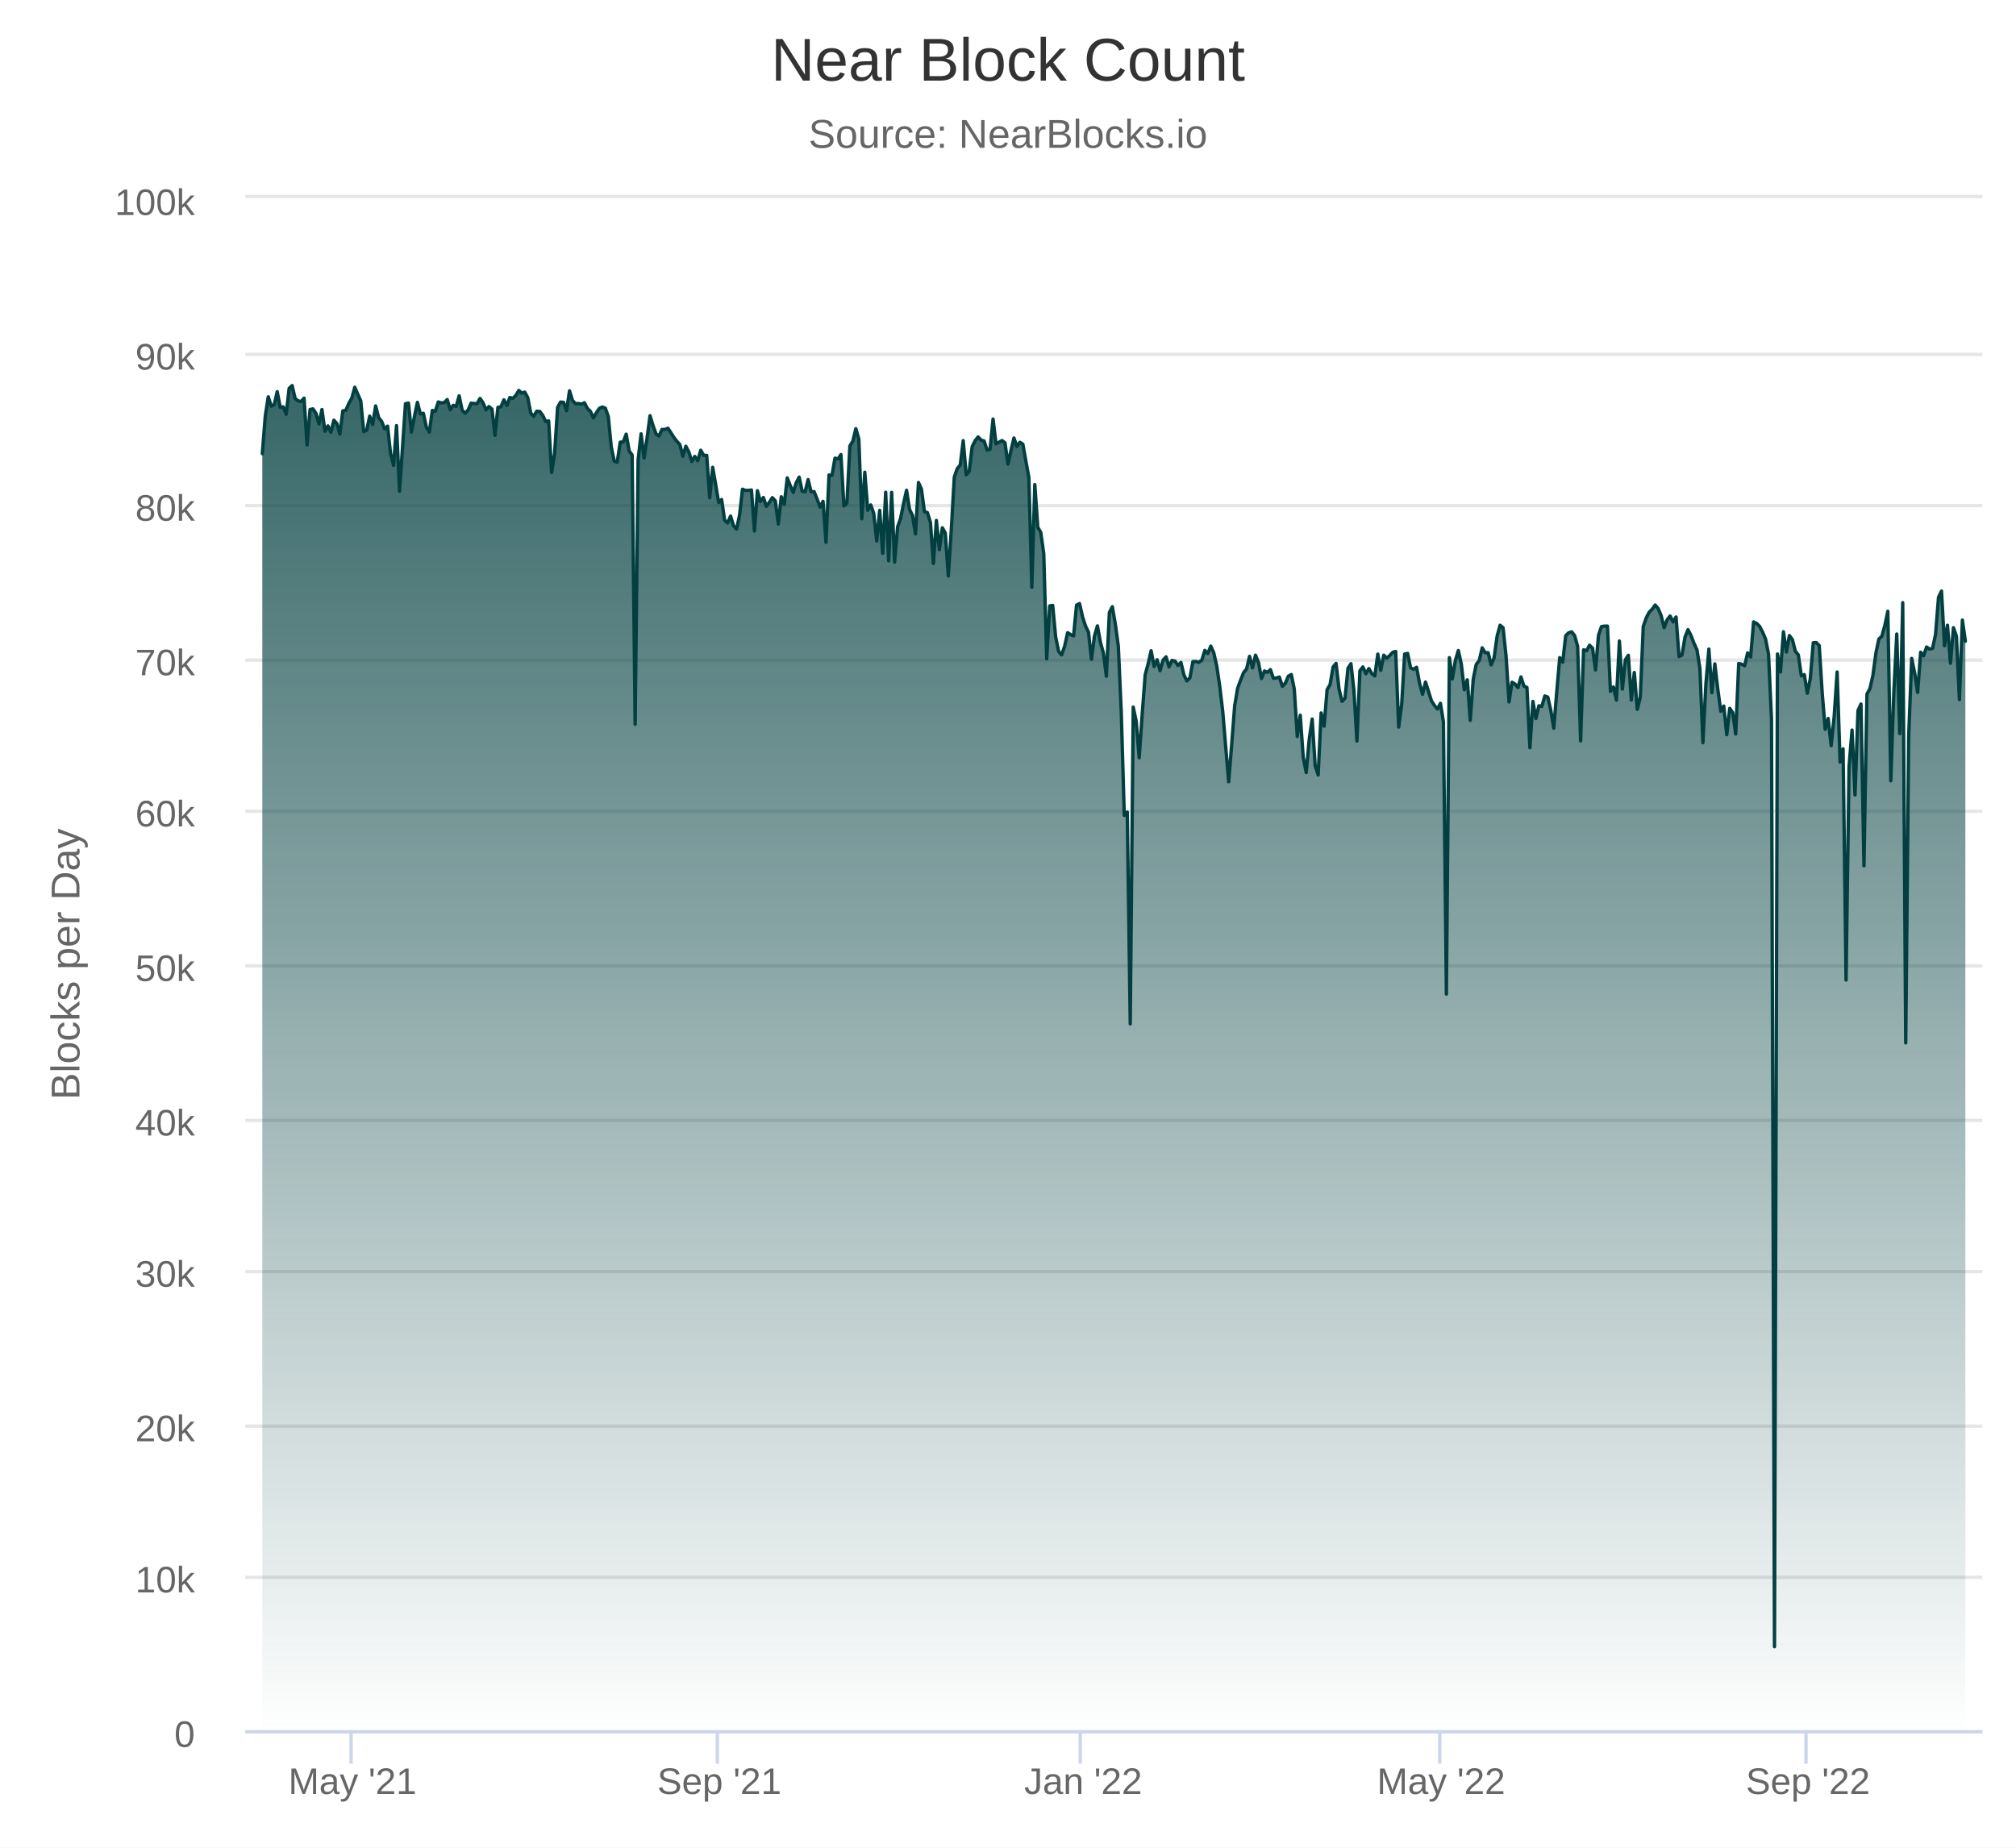
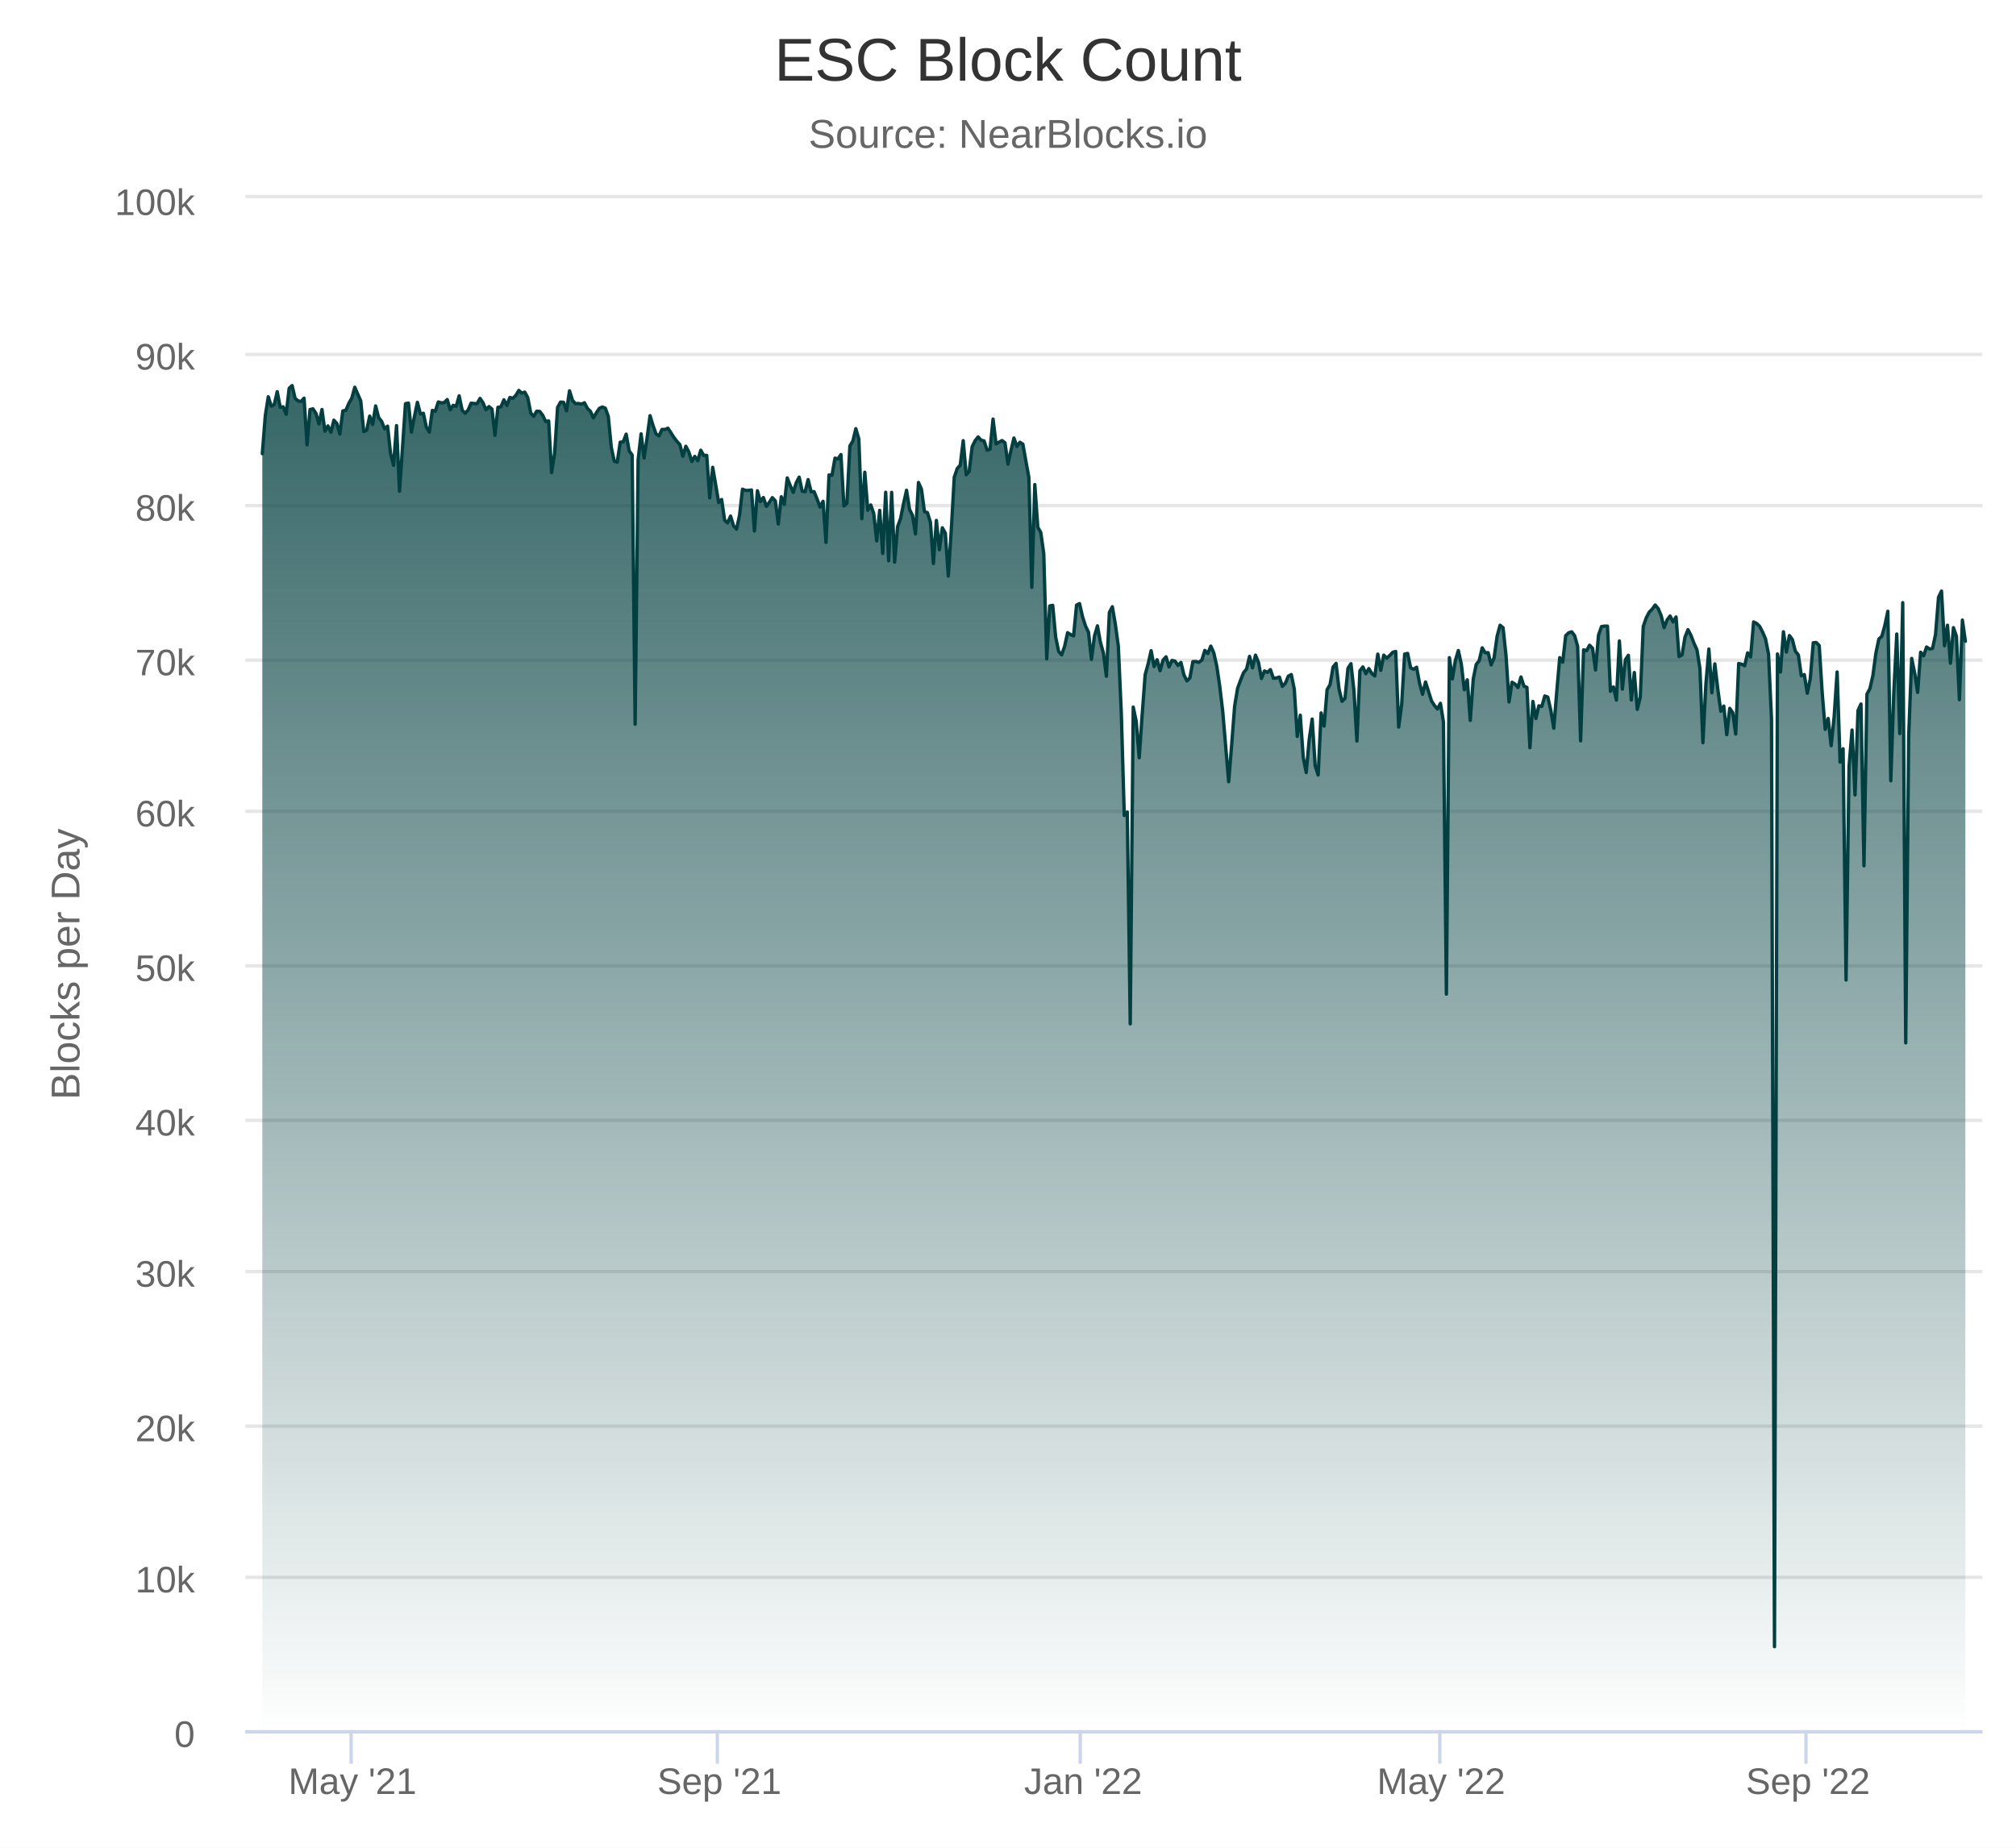
<svg xmlns="http://www.w3.org/2000/svg" version="1.1" class="highcharts-root" style="font-family: &quot;Lucida Grande&quot;, &quot;Lucida Sans Unicode&quot;, Arial, Helvetica, sans-serif; font-size: 12px;" width="600" height="550" viewBox="0 0 600 550">
  <defs>
    <clipPath id="highcharts-w84e1ns-1159-">
      <rect x="0" y="0" width="517" height="456" fill="none" />
    </clipPath>
    <clipPath id="highcharts-w84e1ns-1732-">
      <rect x="0" y="0" width="517" height="456" fill="none" />
    </clipPath>
    <linearGradient x1="0" y1="0" x2="0" y2="1" id="highcharts-w84e1ns-1733">
      <stop offset="0" stop-color="rgb(3,63,64)" stop-opacity="0.8" />
      <stop offset="1" stop-color="rgb(3,63,64)" stop-opacity="0" />
    </linearGradient>
  </defs>
  <rect fill="#ffffff" class="highcharts-background" x="0" y="0" width="600" height="550" rx="0" ry="0" />
  <rect fill="none" class="highcharts-plot-background" x="73" y="59" width="517" height="456" />
  <g class="highcharts-grid highcharts-xaxis-grid" data-z-index="1">
    <path fill="none" stroke-dasharray="none" data-z-index="1" class="highcharts-grid-line" d="M 104.5 59 L 104.5 515" opacity="1" />
    <path fill="none" stroke-dasharray="none" data-z-index="1" class="highcharts-grid-line" d="M 213.5 59 L 213.5 515" opacity="1" />
    <path fill="none" stroke-dasharray="none" data-z-index="1" class="highcharts-grid-line" d="M 321.5 59 L 321.5 515" opacity="1" />
    <path fill="none" stroke-dasharray="none" data-z-index="1" class="highcharts-grid-line" d="M 428.5 59 L 428.5 515" opacity="1" />
    <path fill="none" stroke-dasharray="none" data-z-index="1" class="highcharts-grid-line" d="M 537.5 59 L 537.5 515" opacity="1" />
  </g>
  <g class="highcharts-grid highcharts-yaxis-grid" data-z-index="1">
    <path fill="none" stroke="#e6e6e6" stroke-width="1" stroke-dasharray="none" data-z-index="1" class="highcharts-grid-line" d="M 73 515.5 L 590 515.5" opacity="1" />
    <path fill="none" stroke="#e6e6e6" stroke-width="1" stroke-dasharray="none" data-z-index="1" class="highcharts-grid-line" d="M 73 469.5 L 590 469.5" opacity="1" />
    <path fill="none" stroke="#e6e6e6" stroke-width="1" stroke-dasharray="none" data-z-index="1" class="highcharts-grid-line" d="M 73 424.5 L 590 424.5" opacity="1" />
    <path fill="none" stroke="#e6e6e6" stroke-width="1" stroke-dasharray="none" data-z-index="1" class="highcharts-grid-line" d="M 73 378.5 L 590 378.5" opacity="1" />
    <path fill="none" stroke="#e6e6e6" stroke-width="1" stroke-dasharray="none" data-z-index="1" class="highcharts-grid-line" d="M 73 333.5 L 590 333.5" opacity="1" />
    <path fill="none" stroke="#e6e6e6" stroke-width="1" stroke-dasharray="none" data-z-index="1" class="highcharts-grid-line" d="M 73 287.5 L 590 287.5" opacity="1" />
    <path fill="none" stroke="#e6e6e6" stroke-width="1" stroke-dasharray="none" data-z-index="1" class="highcharts-grid-line" d="M 73 241.5 L 590 241.5" opacity="1" />
    <path fill="none" stroke="#e6e6e6" stroke-width="1" stroke-dasharray="none" data-z-index="1" class="highcharts-grid-line" d="M 73 196.5 L 590 196.5" opacity="1" />
    <path fill="none" stroke="#e6e6e6" stroke-width="1" stroke-dasharray="none" data-z-index="1" class="highcharts-grid-line" d="M 73 150.5 L 590 150.5" opacity="1" />
    <path fill="none" stroke="#e6e6e6" stroke-width="1" stroke-dasharray="none" data-z-index="1" class="highcharts-grid-line" d="M 73 105.5 L 590 105.5" opacity="1" />
    <path fill="none" stroke="#e6e6e6" stroke-width="1" stroke-dasharray="none" data-z-index="1" class="highcharts-grid-line" d="M 73 58.5 L 590 58.5" opacity="1" />
  </g>
  <rect fill="none" class="highcharts-plot-border" data-z-index="1" x="73" y="59" width="517" height="456" />
  <g class="highcharts-axis highcharts-xaxis" data-z-index="2">
    <path fill="none" class="highcharts-tick" stroke="#ccd6eb" stroke-width="1" d="M 104.5 515 L 104.5 525" opacity="1" />
    <path fill="none" class="highcharts-tick" stroke="#ccd6eb" stroke-width="1" d="M 213.5 515 L 213.5 525" opacity="1" />
    <path fill="none" class="highcharts-tick" stroke="#ccd6eb" stroke-width="1" d="M 321.5 515 L 321.5 525" opacity="1" />
    <path fill="none" class="highcharts-tick" stroke="#ccd6eb" stroke-width="1" d="M 428.5 515 L 428.5 525" opacity="1" />
    <path fill="none" class="highcharts-tick" stroke="#ccd6eb" stroke-width="1" d="M 537.5 515 L 537.5 525" opacity="1" />
    <path fill="none" class="highcharts-axis-line" stroke="#ccd6eb" stroke-width="1" data-z-index="7" d="M 73 515.5 L 590 515.5" />
  </g>
  <g class="highcharts-axis highcharts-yaxis" data-z-index="2">
    <text x="23.647" data-z-index="7" text-anchor="middle" transform="translate(0,0) rotate(270 23.64697 287)" class="highcharts-axis-title" style="color: rgb(102, 102, 102); fill: rgb(102, 102, 102);" y="287">Blocks per Day</text>
    <path fill="none" class="highcharts-axis-line" data-z-index="7" d="M 73 59 L 73 515" />
  </g>
  <g class="highcharts-series-group" data-z-index="3">
    <g class="highcharts-series highcharts-series-0 highcharts-area-series" data-z-index="0.1" opacity="1" transform="translate(73,59) scale(1 1)" clip-path="url(#highcharts-w84e1ns-1732-)">
      <path fill="url(#highcharts-w84e1ns-1733)" d="M 5.069 76.047 L 5.956 64.752 L 6.844 59.107 L 7.732 61.902 L 8.619 61.437 L 9.507 57.584 L 10.395 62.23 L 11.282 62.094 L 12.17 64.314 L 13.058 56.594 L 13.945 55.773 L 14.833 59.613 L 15.721 60.324 L 16.608 60.52 L 17.496 59.517 L 18.384 73.421 L 19.271 62.896 L 20.159 62.705 L 21.047 64.082 L 21.934 67.182 L 22.822 62.896 L 23.71 69.358 L 24.597 67.775 L 25.485 69.668 L 26.373 66.074 L 27.261 67.059 L 28.148 70.197 L 29.036 63.306 L 29.924 63.133 L 30.811 61.081 L 31.699 59.513 L 32.587 56.27 L 33.474 58.318 L 34.362 60.32 L 35.25 69.472 L 36.137 69.075 L 37.025 64.861 L 37.913 67.351 L 38.8 61.829 L 39.688 65.29 L 40.576 66.412 L 41.463 68.655 L 42.351 67.848 L 43.239 76.024 L 44.126 79.526 L 45.014 67.68 L 45.902 87.21 L 46.789 74.328 L 47.677 61.163 L 48.565 60.981 L 49.452 69.631 L 50.34 64.994 L 51.228 60.762 L 52.115 64.209 L 53.003 64.018 L 53.891 68.177 L 54.778 69.636 L 55.666 63.17 L 56.554 63.416 L 57.441 60.648 L 58.329 60.917 L 59.217 60.83 L 60.105 59.932 L 60.992 62.974 L 61.88 61.651 L 62.768 61.957 L 63.655 58.829 L 64.543 63.097 L 65.431 64.022 L 66.318 63.056 L 67.206 61.013 L 68.094 61.109 L 68.981 61.177 L 69.869 59.586 L 70.757 60.899 L 71.644 62.978 L 72.532 62.025 L 73.42 62.787 L 74.307 70.571 L 75.195 62.235 L 76.083 62.116 L 76.97 60.01 L 77.858 61.683 L 78.746 59.321 L 79.633 59.558 L 80.521 58.705 L 81.409 57.214 L 82.296 58.017 L 83.184 57.716 L 84.072 59.367 L 84.959 63.949 L 85.847 64.921 L 86.735 63.407 L 87.622 63.462 L 88.51 64.597 L 89.398 66.467 L 90.285 66.298 L 91.173 81.656 L 92.061 75.983 L 92.949 62.262 L 93.836 60.675 L 94.724 60.757 L 95.612 63.279 L 96.499 57.333 L 97.387 60.192 L 98.275 61.159 L 99.162 61.099 L 100.05 61.309 L 100.938 60.885 L 101.825 62.581 L 102.713 63.434 L 103.601 65.381 L 104.488 63.867 L 105.376 62.55 L 106.264 62.148 L 107.151 62.49 L 108.039 64.98 L 108.927 74.114 L 109.814 78.286 L 110.702 78.573 L 111.59 72.618 L 112.477 72.545 L 113.365 70.229 L 114.253 75.213 L 115.14 76.439 L 116.028 156.577 L 116.916 77.835 L 117.803 70.146 L 118.691 77.328 L 119.579 71.382 L 120.466 64.738 L 121.354 67.67 L 122.242 70.151 L 123.129 70.78 L 124.017 68.829 L 124.905 68.838 L 125.793 68.464 L 126.68 69.818 L 127.568 71.214 L 128.456 72.367 L 129.343 73.334 L 130.231 76.822 L 131.119 73.836 L 132.006 75.527 L 132.894 78.364 L 133.782 76.859 L 134.669 78.131 L 135.557 75.017 L 136.445 76.567 L 137.332 76.553 L 138.22 89.166 L 139.108 80.101 L 139.995 85.222 L 140.883 90.575 L 141.771 89.682 L 142.658 95.833 L 143.546 96.658 L 144.434 94.62 L 145.321 97.534 L 146.209 98.501 L 147.097 94.392 L 147.984 86.617 L 148.872 86.973 L 149.76 86.968 L 150.647 86.85 L 151.535 99.048 L 152.423 87.073 L 153.31 90.311 L 154.198 89.089 L 155.086 91.724 L 155.973 90.516 L 156.861 89.125 L 157.749 90.087 L 158.636 96.982 L 159.524 88.865 L 160.412 91.122 L 161.3 83.252 L 162.187 85.518 L 163.075 87.57 L 163.963 84.716 L 164.85 83.019 L 165.738 87.196 L 166.626 87.388 L 167.513 83.758 L 168.401 87.383 L 169.289 87.342 L 170.176 89.536 L 171.064 91.952 L 171.952 90.22 L 172.839 102.445 L 173.727 82.386 L 174.615 82.481 L 175.502 77.374 L 176.39 77.625 L 177.278 76.312 L 178.165 91.601 L 179.053 90.831 L 179.941 73.744 L 180.828 72.276 L 181.716 68.601 L 182.604 71.688 L 183.491 95.418 L 184.379 81.556 L 185.267 92.887 L 186.154 91.3 L 187.042 93.858 L 187.93 102.016 L 188.817 92.919 L 189.705 105.714 L 190.593 87.52 L 191.48 107.926 L 192.368 87.552 L 193.256 108.332 L 194.144 97.812 L 195.031 95.286 L 195.919 90.885 L 196.807 86.932 L 197.694 92.623 L 198.582 94.438 L 199.47 99.937 L 200.357 84.62 L 201.245 86.617 L 202.133 93.302 L 203.02 93.594 L 203.908 96.439 L 204.796 108.738 L 205.683 95.906 L 206.571 104.629 L 207.459 98.099 L 208.346 99.682 L 209.234 112.468 L 210.122 98.692 L 211.009 83.047 L 211.897 80.461 L 212.785 79.453 L 213.672 72.167 L 214.56 82.322 L 215.448 81.337 L 216.335 73.954 L 217.223 72.171 L 218.111 71.054 L 218.998 72.025 L 219.886 72.249 L 220.774 74.989 L 221.661 74.72 L 222.549 65.742 L 223.437 73.115 L 224.324 72.627 L 225.212 72.135 L 226.1 72.796 L 226.988 79.148 L 227.875 75.167 L 228.763 71.378 L 229.651 73.89 L 230.538 72.65 L 231.426 73.206 L 232.314 78.209 L 233.201 83.07 L 234.089 115.824 L 234.977 85.236 L 235.864 97.944 L 236.752 99.476 L 237.64 105.765 L 238.527 137.11 L 239.415 121.36 L 240.303 121.191 L 241.19 130.662 L 242.078 134.921 L 242.966 135.924 L 243.853 133.38 L 244.741 129.322 L 245.629 129.892 L 246.516 130.275 L 247.404 121.123 L 248.292 120.662 L 249.179 124.566 L 250.067 127.329 L 250.955 129.194 L 251.842 137.256 L 252.73 130.357 L 253.618 127.302 L 254.505 132.181 L 255.393 135.391 L 256.281 142.295 L 257.168 123.321 L 258.056 121.597 L 258.944 126.795 L 259.832 133.293 L 260.719 153.189 L 261.607 183.736 L 262.495 182.719 L 263.382 245.766 L 264.27 151.47 L 265.158 155.701 L 266.045 166.549 L 266.933 153.736 L 267.821 141.857 L 268.708 138.597 L 269.596 134.698 L 270.484 139.404 L 271.371 137.384 L 272.259 140.649 L 273.147 137.493 L 274.034 136.517 L 274.922 139.518 L 275.81 137.589 L 276.697 137.794 L 277.585 139.075 L 278.473 138.191 L 279.36 141.912 L 280.248 143.681 L 281.136 142.787 L 282.023 137.94 L 282.911 137.899 L 283.799 138.163 L 284.686 137.493 L 285.574 134.607 L 286.462 135.541 L 287.349 133.325 L 288.237 135.295 L 289.125 139.235 L 290.012 145.231 L 290.9 152.673 L 291.788 163.202 L 292.676 173.681 L 293.563 162.751 L 294.451 151.182 L 295.339 145.856 L 296.226 143.444 L 297.114 141.219 L 298.002 140.138 L 298.889 136.376 L 299.777 139.787 L 300.665 136.011 L 301.552 138.204 L 302.44 142.974 L 303.328 140.722 L 304.215 141.146 L 305.103 140.316 L 305.991 142.901 L 306.878 142.815 L 307.766 142.532 L 308.654 145.286 L 309.541 144.392 L 310.429 142.272 L 311.317 141.784 L 312.204 146.125 L 313.092 160.206 L 313.98 153.9 L 314.867 166.426 L 315.755 170.95 L 316.643 161.118 L 317.53 155.04 L 318.418 168.943 L 319.306 171.689 L 320.193 153.221 L 321.081 157.133 L 321.969 146.298 L 322.856 144.771 L 323.744 139.559 L 324.632 138.464 L 325.52 146.089 L 326.407 149.76 L 327.295 148.866 L 328.183 139.919 L 329.07 138.56 L 329.958 146.572 L 330.846 161.574 L 331.733 140.658 L 332.621 139.522 L 333.509 141.547 L 334.396 140.01 L 335.284 141.497 L 336.172 142.194 L 337.059 135.706 L 337.947 140.535 L 338.835 136.011 L 339.722 136.919 L 340.61 136.116 L 341.498 135.168 L 342.385 134.912 L 343.273 157.425 L 344.161 150.767 L 345.048 135.696 L 345.936 135.491 L 346.824 139.787 L 347.711 140.225 L 348.599 139.614 L 349.487 144.392 L 350.374 147.676 L 351.262 144.014 L 352.15 146.814 L 353.037 149.627 L 353.925 151.009 L 354.813 152.035 L 355.7 150.357 L 356.588 155.879 L 357.476 236.91 L 358.364 136.759 L 359.251 143.079 L 360.139 137.657 L 361.027 134.634 L 361.914 138.665 L 362.802 146.312 L 363.69 143.366 L 364.577 155.423 L 365.465 143.134 L 366.353 138.761 L 367.24 137.653 L 368.128 133.827 L 369.016 135.3 L 369.903 135.272 L 370.791 138.916 L 371.679 136.782 L 372.566 130.37 L 373.454 127.115 L 374.342 127.849 L 375.229 136.23 L 376.117 149.942 L 377.005 144.078 L 377.892 144.611 L 378.78 145.665 L 379.668 142.509 L 380.555 145.245 L 381.443 145.619 L 382.331 163.563 L 383.218 149.787 L 384.106 154.876 L 384.994 151.1 L 385.881 151.269 L 386.769 148.168 L 387.657 148.51 L 388.544 152.423 L 389.432 157.758 L 390.32 146.896 L 391.207 136.75 L 392.095 138.09 L 392.983 130.22 L 393.871 129.349 L 394.758 129.075 L 395.646 130.215 L 396.534 133.407 L 397.421 161.524 L 398.309 134.424 L 399.197 134.689 L 400.084 133.056 L 400.972 133.955 L 401.86 140.434 L 402.747 130.056 L 403.635 127.507 L 404.523 127.37 L 405.41 127.374 L 406.298 146.777 L 407.186 145.487 L 408.073 149.386 L 408.961 131.798 L 409.849 146.116 L 410.736 137.402 L 411.624 136.061 L 412.512 149.372 L 413.399 141.178 L 414.287 152.144 L 415.175 148.547 L 416.062 127.479 L 416.95 124.917 L 417.838 123.22 L 418.725 122.322 L 419.613 121.091 L 420.501 122.135 L 421.388 124.224 L 422.276 127.83 L 423.164 125.519 L 424.051 124.365 L 424.939 126.12 L 425.827 124.652 L 426.715 136.435 L 427.602 135.961 L 428.49 130.63 L 429.378 128.428 L 430.265 130.142 L 431.153 132.468 L 432.041 134.406 L 432.928 139.974 L 433.816 162.072 L 434.704 144.616 L 435.591 134.205 L 436.479 147.206 L 437.367 138.61 L 438.254 146.18 L 439.142 152.719 L 440.03 151.169 L 440.917 159.691 L 441.805 151.848 L 442.693 153.148 L 443.58 159.495 L 444.468 138.505 L 445.356 138.711 L 446.243 139.162 L 447.131 135.332 L 448.019 136.558 L 448.906 126.125 L 449.794 126.563 L 450.682 127.425 L 451.569 129.112 L 452.457 131.187 L 453.345 135.683 L 454.232 154.981 L 455.12 431.153 L 456.008 135.665 L 456.895 141.032 L 457.783 129.053 L 458.671 135.085 L 459.559 130.183 L 460.446 131.383 L 461.334 134.857 L 462.222 135.943 L 463.109 142.158 L 463.997 141.807 L 464.885 147.347 L 465.772 143.043 L 466.66 132.318 L 467.548 132.254 L 468.435 133.17 L 469.323 147.247 L 470.211 158.091 L 471.098 154.867 L 471.986 162.952 L 472.874 154.379 L 473.761 141.023 L 474.649 167.849 L 475.537 163.886 L 476.424 232.715 L 477.312 169.185 L 478.2 158.305 L 479.087 177.626 L 479.975 152.509 L 480.863 150.558 L 481.75 198.711 L 482.638 147.616 L 483.526 145.975 L 484.413 142.067 L 485.301 135.409 L 486.189 131.205 L 487.076 130.407 L 487.964 127.165 L 488.852 122.951 L 489.739 173.408 L 490.627 147.293 L 491.515 129.723 L 492.403 159.358 L 493.29 120.393 L 494.178 251.42 L 495.066 159.896 L 495.953 136.987 L 496.841 141.31 L 497.729 147.106 L 498.616 135.145 L 499.504 136.207 L 500.392 133.585 L 501.279 134.205 L 502.167 134.014 L 503.055 129.855 L 503.942 118.774 L 504.83 116.941 L 505.718 133.23 L 506.605 127.105 L 507.493 138.414 L 508.381 127.83 L 509.268 130.37 L 510.156 149.262 L 511.044 125.582 L 511.931 131.871 L 511.931 456 L 511.044 456 L 510.156 456 L 509.268 456 L 508.381 456 L 507.493 456 L 506.605 456 L 505.718 456 L 504.83 456 L 503.942 456 L 503.055 456 L 502.167 456 L 501.279 456 L 500.392 456 L 499.504 456 L 498.616 456 L 497.729 456 L 496.841 456 L 495.953 456 L 495.066 456 L 494.178 456 L 493.29 456 L 492.403 456 L 491.515 456 L 490.627 456 L 489.739 456 L 488.852 456 L 487.964 456 L 487.076 456 L 486.189 456 L 485.301 456 L 484.413 456 L 483.526 456 L 482.638 456 L 481.75 456 L 480.863 456 L 479.975 456 L 479.087 456 L 478.2 456 L 477.312 456 L 476.424 456 L 475.537 456 L 474.649 456 L 473.761 456 L 472.874 456 L 471.986 456 L 471.098 456 L 470.211 456 L 469.323 456 L 468.435 456 L 467.548 456 L 466.66 456 L 465.772 456 L 464.885 456 L 463.997 456 L 463.109 456 L 462.222 456 L 461.334 456 L 460.446 456 L 459.559 456 L 458.671 456 L 457.783 456 L 456.895 456 L 456.008 456 L 455.12 456 L 454.232 456 L 453.345 456 L 452.457 456 L 451.569 456 L 450.682 456 L 449.794 456 L 448.906 456 L 448.019 456 L 447.131 456 L 446.243 456 L 445.356 456 L 444.468 456 L 443.58 456 L 442.693 456 L 441.805 456 L 440.917 456 L 440.03 456 L 439.142 456 L 438.254 456 L 437.367 456 L 436.479 456 L 435.591 456 L 434.704 456 L 433.816 456 L 432.928 456 L 432.041 456 L 431.153 456 L 430.265 456 L 429.378 456 L 428.49 456 L 427.602 456 L 426.715 456 L 425.827 456 L 424.939 456 L 424.051 456 L 423.164 456 L 422.276 456 L 421.388 456 L 420.501 456 L 419.613 456 L 418.725 456 L 417.838 456 L 416.95 456 L 416.062 456 L 415.175 456 L 414.287 456 L 413.399 456 L 412.512 456 L 411.624 456 L 410.736 456 L 409.849 456 L 408.961 456 L 408.073 456 L 407.186 456 L 406.298 456 L 405.41 456 L 404.523 456 L 403.635 456 L 402.747 456 L 401.86 456 L 400.972 456 L 400.084 456 L 399.197 456 L 398.309 456 L 397.421 456 L 396.534 456 L 395.646 456 L 394.758 456 L 393.871 456 L 392.983 456 L 392.095 456 L 391.207 456 L 390.32 456 L 389.432 456 L 388.544 456 L 387.657 456 L 386.769 456 L 385.881 456 L 384.994 456 L 384.106 456 L 383.218 456 L 382.331 456 L 381.443 456 L 380.555 456 L 379.668 456 L 378.78 456 L 377.892 456 L 377.005 456 L 376.117 456 L 375.229 456 L 374.342 456 L 373.454 456 L 372.566 456 L 371.679 456 L 370.791 456 L 369.903 456 L 369.016 456 L 368.128 456 L 367.24 456 L 366.353 456 L 365.465 456 L 364.577 456 L 363.69 456 L 362.802 456 L 361.914 456 L 361.027 456 L 360.139 456 L 359.251 456 L 358.364 456 L 357.476 456 L 356.588 456 L 355.7 456 L 354.813 456 L 353.925 456 L 353.037 456 L 352.15 456 L 351.262 456 L 350.374 456 L 349.487 456 L 348.599 456 L 347.711 456 L 346.824 456 L 345.936 456 L 345.048 456 L 344.161 456 L 343.273 456 L 342.385 456 L 341.498 456 L 340.61 456 L 339.722 456 L 338.835 456 L 337.947 456 L 337.059 456 L 336.172 456 L 335.284 456 L 334.396 456 L 333.509 456 L 332.621 456 L 331.733 456 L 330.846 456 L 329.958 456 L 329.07 456 L 328.183 456 L 327.295 456 L 326.407 456 L 325.52 456 L 324.632 456 L 323.744 456 L 322.856 456 L 321.969 456 L 321.081 456 L 320.193 456 L 319.306 456 L 318.418 456 L 317.53 456 L 316.643 456 L 315.755 456 L 314.867 456 L 313.98 456 L 313.092 456 L 312.204 456 L 311.317 456 L 310.429 456 L 309.541 456 L 308.654 456 L 307.766 456 L 306.878 456 L 305.991 456 L 305.103 456 L 304.215 456 L 303.328 456 L 302.44 456 L 301.552 456 L 300.665 456 L 299.777 456 L 298.889 456 L 298.002 456 L 297.114 456 L 296.226 456 L 295.339 456 L 294.451 456 L 293.563 456 L 292.676 456 L 291.788 456 L 290.9 456 L 290.012 456 L 289.125 456 L 288.237 456 L 287.349 456 L 286.462 456 L 285.574 456 L 284.686 456 L 283.799 456 L 282.911 456 L 282.023 456 L 281.136 456 L 280.248 456 L 279.36 456 L 278.473 456 L 277.585 456 L 276.697 456 L 275.81 456 L 274.922 456 L 274.034 456 L 273.147 456 L 272.259 456 L 271.371 456 L 270.484 456 L 269.596 456 L 268.708 456 L 267.821 456 L 266.933 456 L 266.045 456 L 265.158 456 L 264.27 456 L 263.382 456 L 262.495 456 L 261.607 456 L 260.719 456 L 259.832 456 L 258.944 456 L 258.056 456 L 257.168 456 L 256.281 456 L 255.393 456 L 254.505 456 L 253.618 456 L 252.73 456 L 251.842 456 L 250.955 456 L 250.067 456 L 249.179 456 L 248.292 456 L 247.404 456 L 246.516 456 L 245.629 456 L 244.741 456 L 243.853 456 L 242.966 456 L 242.078 456 L 241.19 456 L 240.303 456 L 239.415 456 L 238.527 456 L 237.64 456 L 236.752 456 L 235.864 456 L 234.977 456 L 234.089 456 L 233.201 456 L 232.314 456 L 231.426 456 L 230.538 456 L 229.651 456 L 228.763 456 L 227.875 456 L 226.988 456 L 226.1 456 L 225.212 456 L 224.324 456 L 223.437 456 L 222.549 456 L 221.661 456 L 220.774 456 L 219.886 456 L 218.998 456 L 218.111 456 L 217.223 456 L 216.335 456 L 215.448 456 L 214.56 456 L 213.672 456 L 212.785 456 L 211.897 456 L 211.009 456 L 210.122 456 L 209.234 456 L 208.346 456 L 207.459 456 L 206.571 456 L 205.683 456 L 204.796 456 L 203.908 456 L 203.02 456 L 202.133 456 L 201.245 456 L 200.357 456 L 199.47 456 L 198.582 456 L 197.694 456 L 196.807 456 L 195.919 456 L 195.031 456 L 194.144 456 L 193.256 456 L 192.368 456 L 191.48 456 L 190.593 456 L 189.705 456 L 188.817 456 L 187.93 456 L 187.042 456 L 186.154 456 L 185.267 456 L 184.379 456 L 183.491 456 L 182.604 456 L 181.716 456 L 180.828 456 L 179.941 456 L 179.053 456 L 178.165 456 L 177.278 456 L 176.39 456 L 175.502 456 L 174.615 456 L 173.727 456 L 172.839 456 L 171.952 456 L 171.064 456 L 170.176 456 L 169.289 456 L 168.401 456 L 167.513 456 L 166.626 456 L 165.738 456 L 164.85 456 L 163.963 456 L 163.075 456 L 162.187 456 L 161.3 456 L 160.412 456 L 159.524 456 L 158.636 456 L 157.749 456 L 156.861 456 L 155.973 456 L 155.086 456 L 154.198 456 L 153.31 456 L 152.423 456 L 151.535 456 L 150.647 456 L 149.76 456 L 148.872 456 L 147.984 456 L 147.097 456 L 146.209 456 L 145.321 456 L 144.434 456 L 143.546 456 L 142.658 456 L 141.771 456 L 140.883 456 L 139.995 456 L 139.108 456 L 138.22 456 L 137.332 456 L 136.445 456 L 135.557 456 L 134.669 456 L 133.782 456 L 132.894 456 L 132.006 456 L 131.119 456 L 130.231 456 L 129.343 456 L 128.456 456 L 127.568 456 L 126.68 456 L 125.793 456 L 124.905 456 L 124.017 456 L 123.129 456 L 122.242 456 L 121.354 456 L 120.466 456 L 119.579 456 L 118.691 456 L 117.803 456 L 116.916 456 L 116.028 456 L 115.14 456 L 114.253 456 L 113.365 456 L 112.477 456 L 111.59 456 L 110.702 456 L 109.814 456 L 108.927 456 L 108.039 456 L 107.151 456 L 106.264 456 L 105.376 456 L 104.488 456 L 103.601 456 L 102.713 456 L 101.825 456 L 100.938 456 L 100.05 456 L 99.162 456 L 98.275 456 L 97.387 456 L 96.499 456 L 95.612 456 L 94.724 456 L 93.836 456 L 92.949 456 L 92.061 456 L 91.173 456 L 90.285 456 L 89.398 456 L 88.51 456 L 87.622 456 L 86.735 456 L 85.847 456 L 84.959 456 L 84.072 456 L 83.184 456 L 82.296 456 L 81.409 456 L 80.521 456 L 79.633 456 L 78.746 456 L 77.858 456 L 76.97 456 L 76.083 456 L 75.195 456 L 74.307 456 L 73.42 456 L 72.532 456 L 71.644 456 L 70.757 456 L 69.869 456 L 68.981 456 L 68.094 456 L 67.206 456 L 66.318 456 L 65.431 456 L 64.543 456 L 63.655 456 L 62.768 456 L 61.88 456 L 60.992 456 L 60.105 456 L 59.217 456 L 58.329 456 L 57.441 456 L 56.554 456 L 55.666 456 L 54.778 456 L 53.891 456 L 53.003 456 L 52.115 456 L 51.228 456 L 50.34 456 L 49.452 456 L 48.565 456 L 47.677 456 L 46.789 456 L 45.902 456 L 45.014 456 L 44.126 456 L 43.239 456 L 42.351 456 L 41.463 456 L 40.576 456 L 39.688 456 L 38.8 456 L 37.913 456 L 37.025 456 L 36.137 456 L 35.25 456 L 34.362 456 L 33.474 456 L 32.587 456 L 31.699 456 L 30.811 456 L 29.924 456 L 29.036 456 L 28.148 456 L 27.261 456 L 26.373 456 L 25.485 456 L 24.597 456 L 23.71 456 L 22.822 456 L 21.934 456 L 21.047 456 L 20.159 456 L 19.271 456 L 18.384 456 L 17.496 456 L 16.608 456 L 15.721 456 L 14.833 456 L 13.945 456 L 13.058 456 L 12.17 456 L 11.282 456 L 10.395 456 L 9.507 456 L 8.619 456 L 7.732 456 L 6.844 456 L 5.956 456 L 5.069 456 Z" class="highcharts-area" data-z-index="0" />
      <path fill="none" d="M 5.069 76.047 L 5.956 64.752 L 6.844 59.107 L 7.732 61.902 L 8.619 61.437 L 9.507 57.584 L 10.395 62.23 L 11.282 62.094 L 12.17 64.314 L 13.058 56.594 L 13.945 55.773 L 14.833 59.613 L 15.721 60.324 L 16.608 60.52 L 17.496 59.517 L 18.384 73.421 L 19.271 62.896 L 20.159 62.705 L 21.047 64.082 L 21.934 67.182 L 22.822 62.896 L 23.71 69.358 L 24.597 67.775 L 25.485 69.668 L 26.373 66.074 L 27.261 67.059 L 28.148 70.197 L 29.036 63.306 L 29.924 63.133 L 30.811 61.081 L 31.699 59.513 L 32.587 56.27 L 33.474 58.318 L 34.362 60.32 L 35.25 69.472 L 36.137 69.075 L 37.025 64.861 L 37.913 67.351 L 38.8 61.829 L 39.688 65.29 L 40.576 66.412 L 41.463 68.655 L 42.351 67.848 L 43.239 76.024 L 44.126 79.526 L 45.014 67.68 L 45.902 87.21 L 46.789 74.328 L 47.677 61.163 L 48.565 60.981 L 49.452 69.631 L 50.34 64.994 L 51.228 60.762 L 52.115 64.209 L 53.003 64.018 L 53.891 68.177 L 54.778 69.636 L 55.666 63.17 L 56.554 63.416 L 57.441 60.648 L 58.329 60.917 L 59.217 60.83 L 60.105 59.932 L 60.992 62.974 L 61.88 61.651 L 62.768 61.957 L 63.655 58.829 L 64.543 63.097 L 65.431 64.022 L 66.318 63.056 L 67.206 61.013 L 68.094 61.109 L 68.981 61.177 L 69.869 59.586 L 70.757 60.899 L 71.644 62.978 L 72.532 62.025 L 73.42 62.787 L 74.307 70.571 L 75.195 62.235 L 76.083 62.116 L 76.97 60.01 L 77.858 61.683 L 78.746 59.321 L 79.633 59.558 L 80.521 58.705 L 81.409 57.214 L 82.296 58.017 L 83.184 57.716 L 84.072 59.367 L 84.959 63.949 L 85.847 64.921 L 86.735 63.407 L 87.622 63.462 L 88.51 64.597 L 89.398 66.467 L 90.285 66.298 L 91.173 81.656 L 92.061 75.983 L 92.949 62.262 L 93.836 60.675 L 94.724 60.757 L 95.612 63.279 L 96.499 57.333 L 97.387 60.192 L 98.275 61.159 L 99.162 61.099 L 100.05 61.309 L 100.938 60.885 L 101.825 62.581 L 102.713 63.434 L 103.601 65.381 L 104.488 63.867 L 105.376 62.55 L 106.264 62.148 L 107.151 62.49 L 108.039 64.98 L 108.927 74.114 L 109.814 78.286 L 110.702 78.573 L 111.59 72.618 L 112.477 72.545 L 113.365 70.229 L 114.253 75.213 L 115.14 76.439 L 116.028 156.577 L 116.916 77.835 L 117.803 70.146 L 118.691 77.328 L 119.579 71.382 L 120.466 64.738 L 121.354 67.67 L 122.242 70.151 L 123.129 70.78 L 124.017 68.829 L 124.905 68.838 L 125.793 68.464 L 126.68 69.818 L 127.568 71.214 L 128.456 72.367 L 129.343 73.334 L 130.231 76.822 L 131.119 73.836 L 132.006 75.527 L 132.894 78.364 L 133.782 76.859 L 134.669 78.131 L 135.557 75.017 L 136.445 76.567 L 137.332 76.553 L 138.22 89.166 L 139.108 80.101 L 139.995 85.222 L 140.883 90.575 L 141.771 89.682 L 142.658 95.833 L 143.546 96.658 L 144.434 94.62 L 145.321 97.534 L 146.209 98.501 L 147.097 94.392 L 147.984 86.617 L 148.872 86.973 L 149.76 86.968 L 150.647 86.85 L 151.535 99.048 L 152.423 87.073 L 153.31 90.311 L 154.198 89.089 L 155.086 91.724 L 155.973 90.516 L 156.861 89.125 L 157.749 90.087 L 158.636 96.982 L 159.524 88.865 L 160.412 91.122 L 161.3 83.252 L 162.187 85.518 L 163.075 87.57 L 163.963 84.716 L 164.85 83.019 L 165.738 87.196 L 166.626 87.388 L 167.513 83.758 L 168.401 87.383 L 169.289 87.342 L 170.176 89.536 L 171.064 91.952 L 171.952 90.22 L 172.839 102.445 L 173.727 82.386 L 174.615 82.481 L 175.502 77.374 L 176.39 77.625 L 177.278 76.312 L 178.165 91.601 L 179.053 90.831 L 179.941 73.744 L 180.828 72.276 L 181.716 68.601 L 182.604 71.688 L 183.491 95.418 L 184.379 81.556 L 185.267 92.887 L 186.154 91.3 L 187.042 93.858 L 187.93 102.016 L 188.817 92.919 L 189.705 105.714 L 190.593 87.52 L 191.48 107.926 L 192.368 87.552 L 193.256 108.332 L 194.144 97.812 L 195.031 95.286 L 195.919 90.885 L 196.807 86.932 L 197.694 92.623 L 198.582 94.438 L 199.47 99.937 L 200.357 84.62 L 201.245 86.617 L 202.133 93.302 L 203.02 93.594 L 203.908 96.439 L 204.796 108.738 L 205.683 95.906 L 206.571 104.629 L 207.459 98.099 L 208.346 99.682 L 209.234 112.468 L 210.122 98.692 L 211.009 83.047 L 211.897 80.461 L 212.785 79.453 L 213.672 72.167 L 214.56 82.322 L 215.448 81.337 L 216.335 73.954 L 217.223 72.171 L 218.111 71.054 L 218.998 72.025 L 219.886 72.249 L 220.774 74.989 L 221.661 74.72 L 222.549 65.742 L 223.437 73.115 L 224.324 72.627 L 225.212 72.135 L 226.1 72.796 L 226.988 79.148 L 227.875 75.167 L 228.763 71.378 L 229.651 73.89 L 230.538 72.65 L 231.426 73.206 L 232.314 78.209 L 233.201 83.07 L 234.089 115.824 L 234.977 85.236 L 235.864 97.944 L 236.752 99.476 L 237.64 105.765 L 238.527 137.11 L 239.415 121.36 L 240.303 121.191 L 241.19 130.662 L 242.078 134.921 L 242.966 135.924 L 243.853 133.38 L 244.741 129.322 L 245.629 129.892 L 246.516 130.275 L 247.404 121.123 L 248.292 120.662 L 249.179 124.566 L 250.067 127.329 L 250.955 129.194 L 251.842 137.256 L 252.73 130.357 L 253.618 127.302 L 254.505 132.181 L 255.393 135.391 L 256.281 142.295 L 257.168 123.321 L 258.056 121.597 L 258.944 126.795 L 259.832 133.293 L 260.719 153.189 L 261.607 183.736 L 262.495 182.719 L 263.382 245.766 L 264.27 151.47 L 265.158 155.701 L 266.045 166.549 L 266.933 153.736 L 267.821 141.857 L 268.708 138.597 L 269.596 134.698 L 270.484 139.404 L 271.371 137.384 L 272.259 140.649 L 273.147 137.493 L 274.034 136.517 L 274.922 139.518 L 275.81 137.589 L 276.697 137.794 L 277.585 139.075 L 278.473 138.191 L 279.36 141.912 L 280.248 143.681 L 281.136 142.787 L 282.023 137.94 L 282.911 137.899 L 283.799 138.163 L 284.686 137.493 L 285.574 134.607 L 286.462 135.541 L 287.349 133.325 L 288.237 135.295 L 289.125 139.235 L 290.012 145.231 L 290.9 152.673 L 291.788 163.202 L 292.676 173.681 L 293.563 162.751 L 294.451 151.182 L 295.339 145.856 L 296.226 143.444 L 297.114 141.219 L 298.002 140.138 L 298.889 136.376 L 299.777 139.787 L 300.665 136.011 L 301.552 138.204 L 302.44 142.974 L 303.328 140.722 L 304.215 141.146 L 305.103 140.316 L 305.991 142.901 L 306.878 142.815 L 307.766 142.532 L 308.654 145.286 L 309.541 144.392 L 310.429 142.272 L 311.317 141.784 L 312.204 146.125 L 313.092 160.206 L 313.98 153.9 L 314.867 166.426 L 315.755 170.95 L 316.643 161.118 L 317.53 155.04 L 318.418 168.943 L 319.306 171.689 L 320.193 153.221 L 321.081 157.133 L 321.969 146.298 L 322.856 144.771 L 323.744 139.559 L 324.632 138.464 L 325.52 146.089 L 326.407 149.76 L 327.295 148.866 L 328.183 139.919 L 329.07 138.56 L 329.958 146.572 L 330.846 161.574 L 331.733 140.658 L 332.621 139.522 L 333.509 141.547 L 334.396 140.01 L 335.284 141.497 L 336.172 142.194 L 337.059 135.706 L 337.947 140.535 L 338.835 136.011 L 339.722 136.919 L 340.61 136.116 L 341.498 135.168 L 342.385 134.912 L 343.273 157.425 L 344.161 150.767 L 345.048 135.696 L 345.936 135.491 L 346.824 139.787 L 347.711 140.225 L 348.599 139.614 L 349.487 144.392 L 350.374 147.676 L 351.262 144.014 L 352.15 146.814 L 353.037 149.627 L 353.925 151.009 L 354.813 152.035 L 355.7 150.357 L 356.588 155.879 L 357.476 236.91 L 358.364 136.759 L 359.251 143.079 L 360.139 137.657 L 361.027 134.634 L 361.914 138.665 L 362.802 146.312 L 363.69 143.366 L 364.577 155.423 L 365.465 143.134 L 366.353 138.761 L 367.24 137.653 L 368.128 133.827 L 369.016 135.3 L 369.903 135.272 L 370.791 138.916 L 371.679 136.782 L 372.566 130.37 L 373.454 127.115 L 374.342 127.849 L 375.229 136.23 L 376.117 149.942 L 377.005 144.078 L 377.892 144.611 L 378.78 145.665 L 379.668 142.509 L 380.555 145.245 L 381.443 145.619 L 382.331 163.563 L 383.218 149.787 L 384.106 154.876 L 384.994 151.1 L 385.881 151.269 L 386.769 148.168 L 387.657 148.51 L 388.544 152.423 L 389.432 157.758 L 390.32 146.896 L 391.207 136.75 L 392.095 138.09 L 392.983 130.22 L 393.871 129.349 L 394.758 129.075 L 395.646 130.215 L 396.534 133.407 L 397.421 161.524 L 398.309 134.424 L 399.197 134.689 L 400.084 133.056 L 400.972 133.955 L 401.86 140.434 L 402.747 130.056 L 403.635 127.507 L 404.523 127.37 L 405.41 127.374 L 406.298 146.777 L 407.186 145.487 L 408.073 149.386 L 408.961 131.798 L 409.849 146.116 L 410.736 137.402 L 411.624 136.061 L 412.512 149.372 L 413.399 141.178 L 414.287 152.144 L 415.175 148.547 L 416.062 127.479 L 416.95 124.917 L 417.838 123.22 L 418.725 122.322 L 419.613 121.091 L 420.501 122.135 L 421.388 124.224 L 422.276 127.83 L 423.164 125.519 L 424.051 124.365 L 424.939 126.12 L 425.827 124.652 L 426.715 136.435 L 427.602 135.961 L 428.49 130.63 L 429.378 128.428 L 430.265 130.142 L 431.153 132.468 L 432.041 134.406 L 432.928 139.974 L 433.816 162.072 L 434.704 144.616 L 435.591 134.205 L 436.479 147.206 L 437.367 138.61 L 438.254 146.18 L 439.142 152.719 L 440.03 151.169 L 440.917 159.691 L 441.805 151.848 L 442.693 153.148 L 443.58 159.495 L 444.468 138.505 L 445.356 138.711 L 446.243 139.162 L 447.131 135.332 L 448.019 136.558 L 448.906 126.125 L 449.794 126.563 L 450.682 127.425 L 451.569 129.112 L 452.457 131.187 L 453.345 135.683 L 454.232 154.981 L 455.12 431.153 L 456.008 135.665 L 456.895 141.032 L 457.783 129.053 L 458.671 135.085 L 459.559 130.183 L 460.446 131.383 L 461.334 134.857 L 462.222 135.943 L 463.109 142.158 L 463.997 141.807 L 464.885 147.347 L 465.772 143.043 L 466.66 132.318 L 467.548 132.254 L 468.435 133.17 L 469.323 147.247 L 470.211 158.091 L 471.098 154.867 L 471.986 162.952 L 472.874 154.379 L 473.761 141.023 L 474.649 167.849 L 475.537 163.886 L 476.424 232.715 L 477.312 169.185 L 478.2 158.305 L 479.087 177.626 L 479.975 152.509 L 480.863 150.558 L 481.75 198.711 L 482.638 147.616 L 483.526 145.975 L 484.413 142.067 L 485.301 135.409 L 486.189 131.205 L 487.076 130.407 L 487.964 127.165 L 488.852 122.951 L 489.739 173.408 L 490.627 147.293 L 491.515 129.723 L 492.403 159.358 L 493.29 120.393 L 494.178 251.42 L 495.066 159.896 L 495.953 136.987 L 496.841 141.31 L 497.729 147.106 L 498.616 135.145 L 499.504 136.207 L 500.392 133.585 L 501.279 134.205 L 502.167 134.014 L 503.055 129.855 L 503.942 118.774 L 504.83 116.941 L 505.718 133.23 L 506.605 127.105 L 507.493 138.414 L 508.381 127.83 L 509.268 130.37 L 510.156 149.262 L 511.044 125.582 L 511.931 131.871" class="highcharts-graph" data-z-index="1" stroke="rgb(3, 63, 64)" stroke-opacity=" 1" stroke-width="1" stroke-linejoin="round" stroke-linecap="round" />
    </g>
    <g class="highcharts-markers highcharts-series-0 highcharts-area-series" data-z-index="0.1" opacity="1" transform="translate(73,59) scale(1 1)" clip-path="none" />
  </g>
-   <text x="300" text-anchor="middle" class="highcharts-title" data-z-index="4" style="color: rgb(51, 51, 51); font-size: 18px; fill: rgb(51, 51, 51);" y="24">Near Block Count</text>
+   <text x="300" text-anchor="middle" class="highcharts-title" data-z-index="4" style="color: rgb(51, 51, 51); font-size: 18px; fill: rgb(51, 51, 51);" y="24">ESC Block Count</text>
  <text x="300" text-anchor="middle" class="highcharts-subtitle" data-z-index="4" style="color: rgb(102, 102, 102); fill: rgb(102, 102, 102);" y="44">Source: NearBlocks.io</text>
  <text x="10" text-anchor="start" class="highcharts-caption" data-z-index="4" style="color: rgb(102, 102, 102); fill: rgb(102, 102, 102);" y="547" />
  <g class="highcharts-axis-labels highcharts-xaxis-labels" data-z-index="7">
    <text x="104.902" text-anchor="middle" transform="translate(0,0)" style="color: rgb(102, 102, 102); cursor: default; font-size: 11px; fill: rgb(102, 102, 102);" y="534" opacity="1">May '21</text>
    <text x="214.086" text-anchor="middle" transform="translate(0,0)" style="color: rgb(102, 102, 102); cursor: default; font-size: 11px; fill: rgb(102, 102, 102);" y="534" opacity="1">Sep '21</text>
    <text x="322.383" text-anchor="middle" transform="translate(0,0)" style="color: rgb(102, 102, 102); cursor: default; font-size: 11px; fill: rgb(102, 102, 102);" y="534" opacity="1">Jan '22</text>
    <text x="428.904" text-anchor="middle" transform="translate(0,0)" style="color: rgb(102, 102, 102); cursor: default; font-size: 11px; fill: rgb(102, 102, 102);" y="534" opacity="1">May '22</text>
    <text x="538.088" text-anchor="middle" transform="translate(0,0)" style="color: rgb(102, 102, 102); cursor: default; font-size: 11px; fill: rgb(102, 102, 102);" y="534" opacity="1">Sep '22</text>
  </g>
  <g class="highcharts-axis-labels highcharts-yaxis-labels" data-z-index="7">
    <text x="58" text-anchor="end" transform="translate(0,0)" style="color: rgb(102, 102, 102); cursor: default; font-size: 11px; fill: rgb(102, 102, 102);" y="520" opacity="1">0</text>
    <text x="58" text-anchor="end" transform="translate(0,0)" style="color: rgb(102, 102, 102); cursor: default; font-size: 11px; fill: rgb(102, 102, 102);" y="474" opacity="1">10k</text>
    <text x="58" text-anchor="end" transform="translate(0,0)" style="color: rgb(102, 102, 102); cursor: default; font-size: 11px; fill: rgb(102, 102, 102);" y="429" opacity="1">20k</text>
    <text x="58" text-anchor="end" transform="translate(0,0)" style="color: rgb(102, 102, 102); cursor: default; font-size: 11px; fill: rgb(102, 102, 102);" y="383" opacity="1">30k</text>
    <text x="58" text-anchor="end" transform="translate(0,0)" style="color: rgb(102, 102, 102); cursor: default; font-size: 11px; fill: rgb(102, 102, 102);" y="338" opacity="1">40k</text>
    <text x="58" text-anchor="end" transform="translate(0,0)" style="color: rgb(102, 102, 102); cursor: default; font-size: 11px; fill: rgb(102, 102, 102);" y="292" opacity="1">50k</text>
    <text x="58" text-anchor="end" transform="translate(0,0)" style="color: rgb(102, 102, 102); cursor: default; font-size: 11px; fill: rgb(102, 102, 102);" y="246" opacity="1">60k</text>
    <text x="58" text-anchor="end" transform="translate(0,0)" style="color: rgb(102, 102, 102); cursor: default; font-size: 11px; fill: rgb(102, 102, 102);" y="201" opacity="1">70k</text>
    <text x="58" text-anchor="end" transform="translate(0,0)" style="color: rgb(102, 102, 102); cursor: default; font-size: 11px; fill: rgb(102, 102, 102);" y="155" opacity="1">80k</text>
    <text x="58" text-anchor="end" transform="translate(0,0)" style="color: rgb(102, 102, 102); cursor: default; font-size: 11px; fill: rgb(102, 102, 102);" y="110" opacity="1">90k</text>
    <text x="58" text-anchor="end" transform="translate(0,0)" style="color: rgb(102, 102, 102); cursor: default; font-size: 11px; fill: rgb(102, 102, 102);" y="64" opacity="1">100k</text>
  </g>
</svg>
